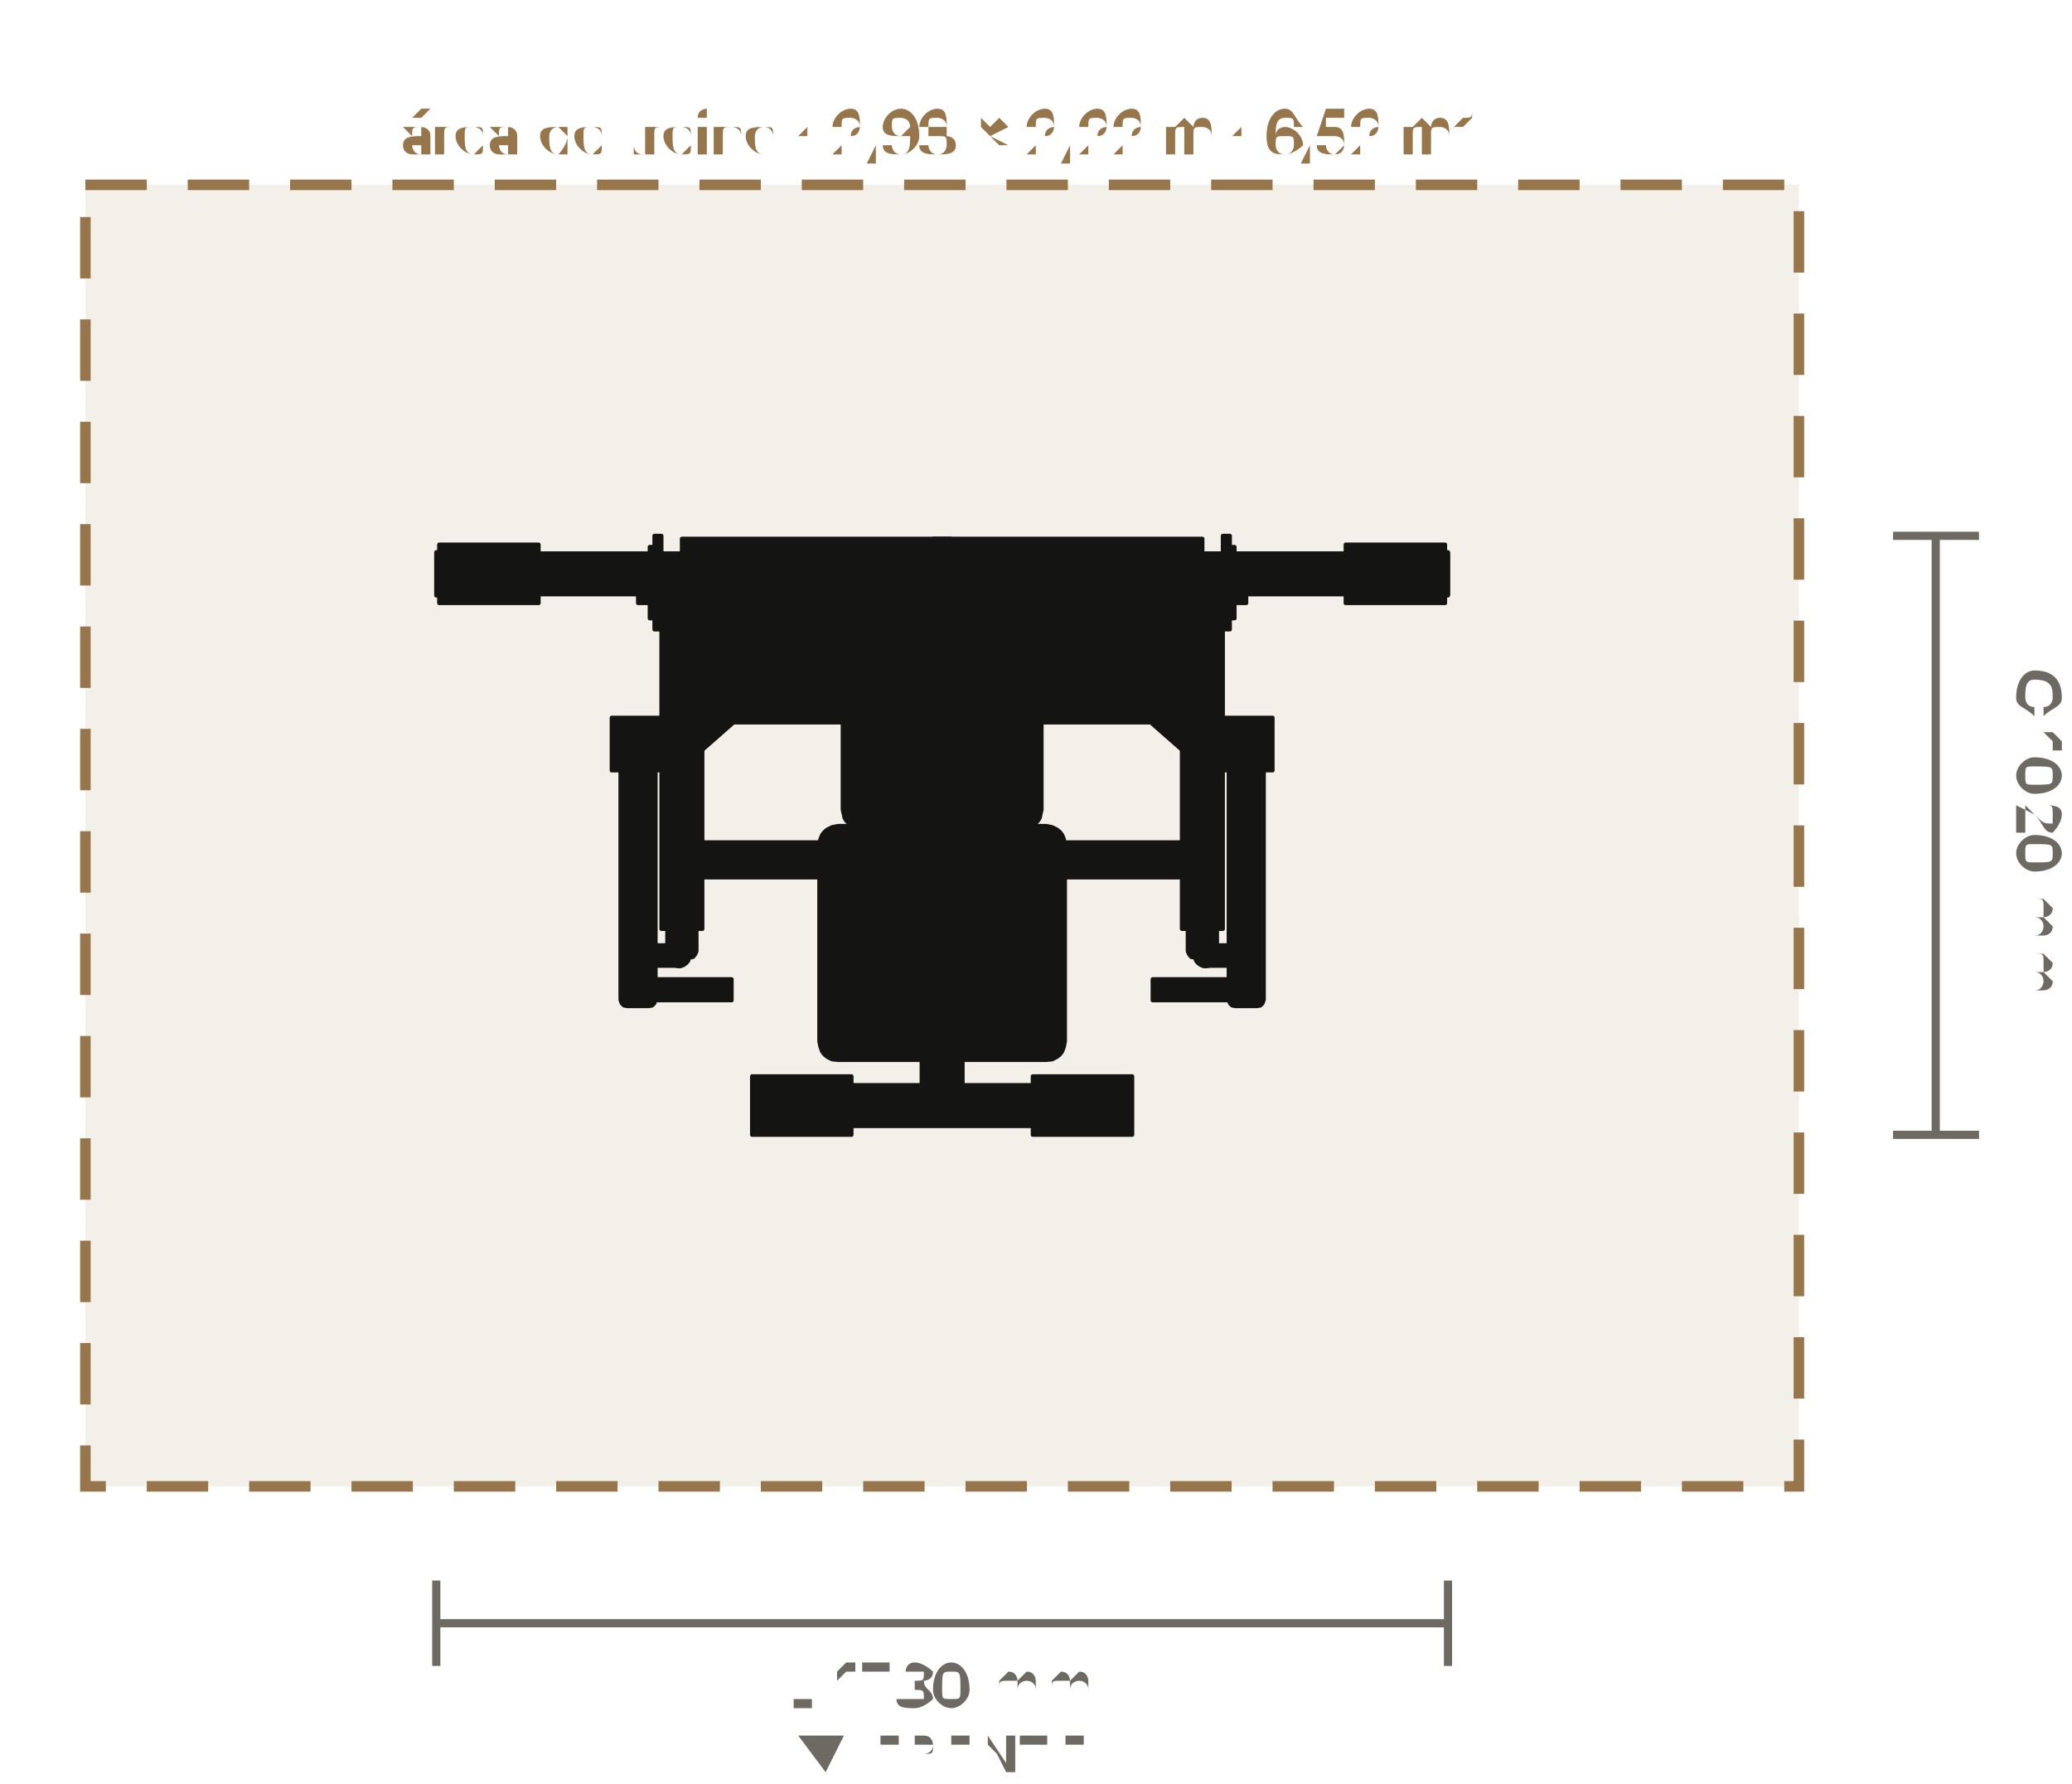
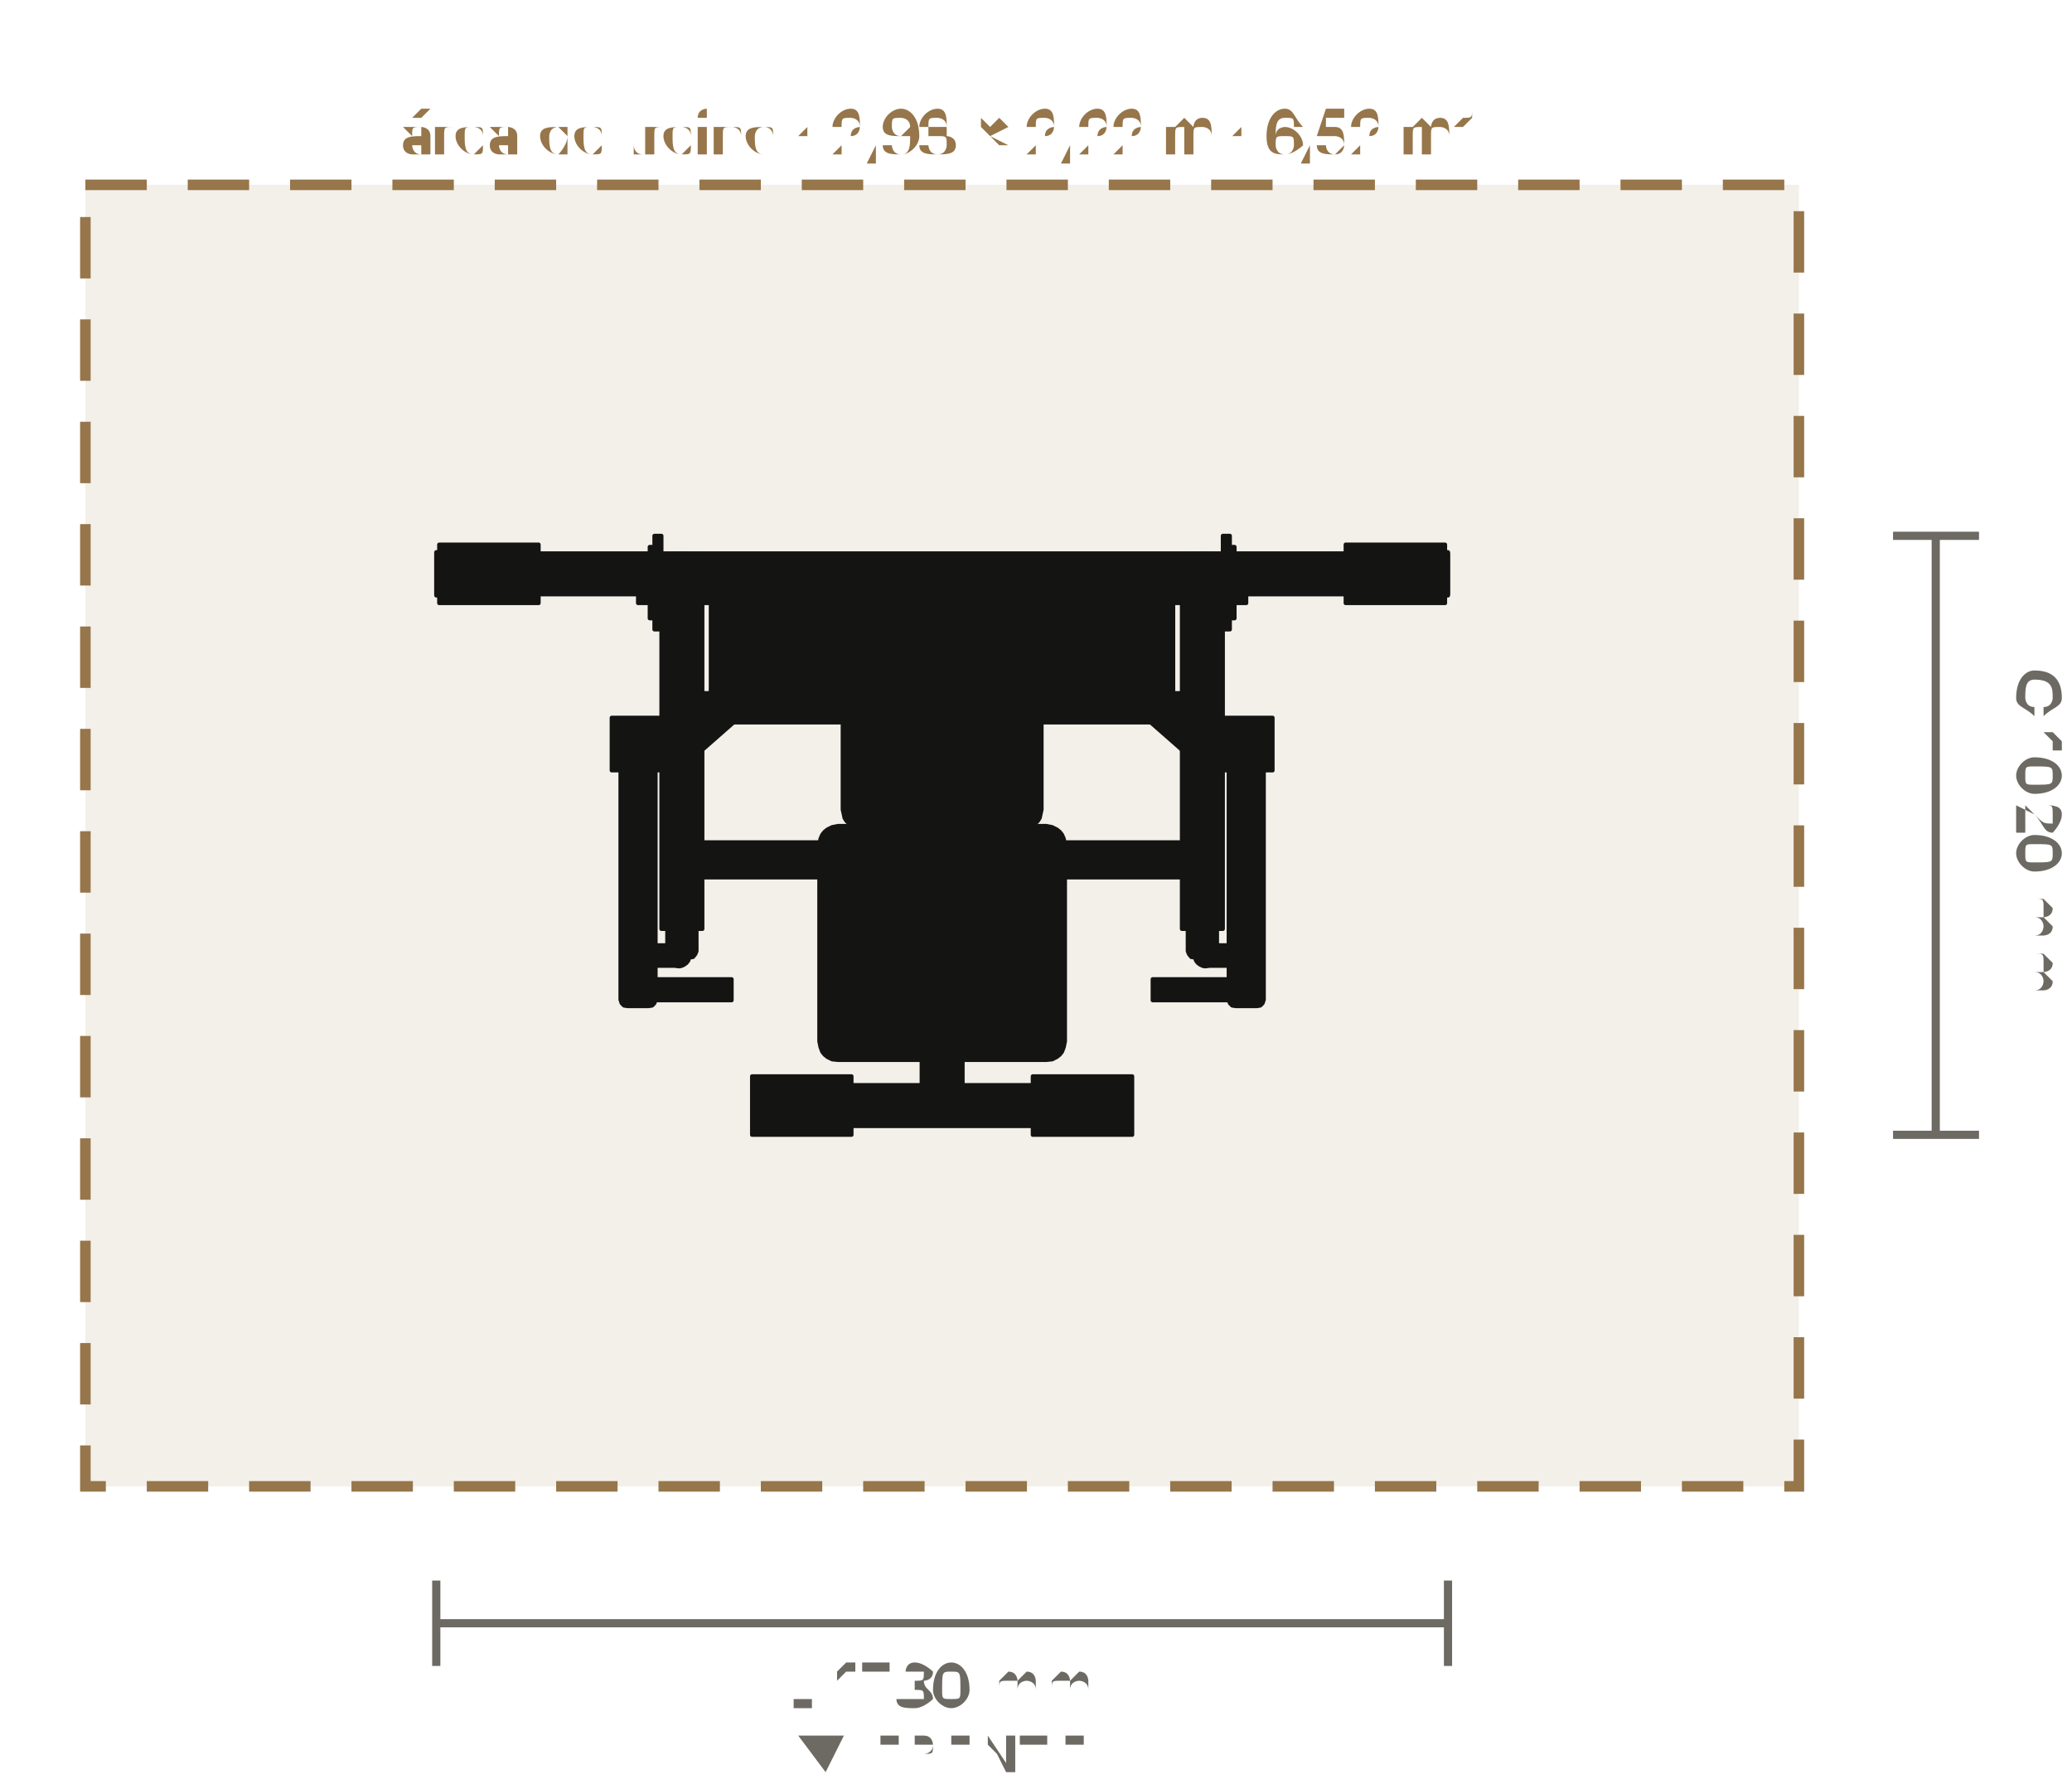
<svg xmlns="http://www.w3.org/2000/svg" viewBox="-1.611 -1.428 3.543 3.049" role="img" aria-label="Planta do Supino Inclinado Iso-Lateral (LD-B025): 1730 × 1025 mm, com 60 cm de área de treino em volta" data-equipment="LD-B025" data-unit="m">
  <rect class="eq-zone" x="-1.465" y="-1.112" width="2.93" height="2.225" style="fill:#96764a;fill-opacity:.12;stroke:#96764a;stroke-width:0.018;stroke-dasharray:0.105 0.07" />
  <text class="eq-zone-label" x="0" y="-1.165" style="font-family:Barlow,Inter,Arial,sans-serif;font-size:0.1px;fill:#96764a;text-anchor:middle">área de treino · 2,93 × 2,22 m · 6,52 m²</text>
  <g class="eq-parts">
    <polygon class="eq-part" points="-0.865,-0.482 0.865,-0.482 0.865,-0.412 -0.865,-0.412" style="fill:#141413;stroke:#141413;stroke-width:0.007;stroke-linejoin:round" />
    <polygon class="eq-part" points="-0.035,-0.447 0.035,-0.447 0.035,0.462 -0.035,0.462" style="fill:#141413;stroke:#141413;stroke-width:0.007;stroke-linejoin:round" />
    <polygon class="eq-part" points="-0.3,0.427 0.3,0.427 0.3,0.497 -0.3,0.497" style="fill:#141413;stroke:#141413;stroke-width:0.007;stroke-linejoin:round" />
    <polygon class="eq-part" points="-0.86,-0.497 -0.69,-0.497 -0.69,-0.397 -0.86,-0.397" style="fill:#141413;stroke:#141413;stroke-width:0.007;stroke-linejoin:round" />
    <polygon class="eq-part" points="-0.841,-0.447 -0.841,-0.45 -0.84,-0.453 -0.838,-0.455 -0.836,-0.457 -0.833,-0.458 -0.83,-0.458 -0.827,-0.458 -0.825,-0.457 -0.822,-0.455 -0.821,-0.453 -0.819,-0.45 -0.819,-0.447 -0.819,-0.445 -0.821,-0.442 -0.822,-0.44 -0.825,-0.438 -0.827,-0.437 -0.83,-0.436 -0.833,-0.437 -0.836,-0.438 -0.838,-0.44 -0.84,-0.442 -0.841,-0.445" style="fill:#141413;stroke:#141413;stroke-width:0.007;stroke-linejoin:round" />
    <polygon class="eq-part" points="-0.731,-0.447 -0.731,-0.45 -0.73,-0.453 -0.728,-0.455 -0.726,-0.457 -0.723,-0.458 -0.72,-0.458 -0.717,-0.458 -0.715,-0.457 -0.712,-0.455 -0.711,-0.453 -0.709,-0.45 -0.709,-0.447 -0.709,-0.445 -0.711,-0.442 -0.712,-0.44 -0.715,-0.438 -0.717,-0.437 -0.72,-0.436 -0.723,-0.437 -0.726,-0.438 -0.728,-0.44 -0.73,-0.442 -0.731,-0.445" style="fill:#141413;stroke:#141413;stroke-width:0.007;stroke-linejoin:round" />
    <polygon class="eq-part" points="-0.325,0.412 -0.155,0.412 -0.155,0.512 -0.325,0.512" style="fill:#141413;stroke:#141413;stroke-width:0.007;stroke-linejoin:round" />
    <polygon class="eq-part" points="-0.306,0.462 -0.306,0.46 -0.304,0.457 -0.303,0.455 -0.3,0.453 -0.298,0.452 -0.295,0.451 -0.292,0.452 -0.289,0.453 -0.287,0.455 -0.285,0.457 -0.284,0.46 -0.284,0.462 -0.284,0.465 -0.285,0.468 -0.287,0.47 -0.289,0.472 -0.292,0.473 -0.295,0.473 -0.298,0.473 -0.3,0.472 -0.303,0.47 -0.304,0.468 -0.306,0.465" style="fill:#141413;stroke:#141413;stroke-width:0.007;stroke-linejoin:round" />
    <polygon class="eq-part" points="-0.196,0.462 -0.196,0.46 -0.195,0.457 -0.193,0.455 -0.191,0.453 -0.188,0.452 -0.185,0.451 -0.182,0.452 -0.179,0.453 -0.177,0.455 -0.175,0.457 -0.174,0.46 -0.174,0.462 -0.174,0.465 -0.175,0.468 -0.177,0.47 -0.179,0.472 -0.182,0.473 -0.185,0.473 -0.188,0.473 -0.191,0.472 -0.193,0.47 -0.195,0.468 -0.196,0.465" style="fill:#141413;stroke:#141413;stroke-width:0.007;stroke-linejoin:round" />
    <polygon class="eq-part" points="-0.865,-0.484 -0.853,-0.484 -0.853,-0.41 -0.865,-0.41" style="fill:#141413;stroke:#141413;stroke-width:0.007;stroke-linejoin:round" />
    <polygon class="eq-part" points="-0.3,0.425 -0.288,0.425 -0.288,0.499 -0.3,0.499" style="fill:#141413;stroke:#141413;stroke-width:0.007;stroke-linejoin:round" />
    <polygon class="eq-part" points="0.69,-0.497 0.86,-0.497 0.86,-0.397 0.69,-0.397" style="fill:#141413;stroke:#141413;stroke-width:0.007;stroke-linejoin:round" />
    <polygon class="eq-part" points="0.709,-0.447 0.709,-0.45 0.711,-0.453 0.712,-0.455 0.715,-0.457 0.717,-0.458 0.72,-0.458 0.723,-0.458 0.726,-0.457 0.728,-0.455 0.73,-0.453 0.731,-0.45 0.731,-0.447 0.731,-0.445 0.73,-0.442 0.728,-0.44 0.726,-0.438 0.723,-0.437 0.72,-0.436 0.717,-0.437 0.715,-0.438 0.712,-0.44 0.711,-0.442 0.709,-0.445" style="fill:#141413;stroke:#141413;stroke-width:0.007;stroke-linejoin:round" />
    <polygon class="eq-part" points="0.819,-0.447 0.819,-0.45 0.821,-0.453 0.822,-0.455 0.825,-0.457 0.827,-0.458 0.83,-0.458 0.833,-0.458 0.836,-0.457 0.838,-0.455 0.84,-0.453 0.841,-0.45 0.841,-0.447 0.841,-0.445 0.84,-0.442 0.838,-0.44 0.836,-0.438 0.833,-0.437 0.83,-0.436 0.827,-0.437 0.825,-0.438 0.822,-0.44 0.821,-0.442 0.819,-0.445" style="fill:#141413;stroke:#141413;stroke-width:0.007;stroke-linejoin:round" />
    <polygon class="eq-part" points="0.155,0.412 0.325,0.412 0.325,0.512 0.155,0.512" style="fill:#141413;stroke:#141413;stroke-width:0.007;stroke-linejoin:round" />
    <polygon class="eq-part" points="0.174,0.462 0.174,0.46 0.175,0.457 0.177,0.455 0.179,0.453 0.182,0.452 0.185,0.451 0.188,0.452 0.191,0.453 0.193,0.455 0.195,0.457 0.196,0.46 0.196,0.462 0.196,0.465 0.195,0.468 0.193,0.47 0.191,0.472 0.188,0.473 0.185,0.473 0.182,0.473 0.179,0.472 0.177,0.47 0.175,0.468 0.174,0.465" style="fill:#141413;stroke:#141413;stroke-width:0.007;stroke-linejoin:round" />
    <polygon class="eq-part" points="0.284,0.462 0.284,0.46 0.285,0.457 0.287,0.455 0.289,0.453 0.292,0.452 0.295,0.451 0.298,0.452 0.3,0.453 0.303,0.455 0.304,0.457 0.306,0.46 0.306,0.462 0.306,0.465 0.304,0.468 0.303,0.47 0.3,0.472 0.298,0.473 0.295,0.473 0.292,0.473 0.289,0.472 0.287,0.47 0.285,0.468 0.284,0.465" style="fill:#141413;stroke:#141413;stroke-width:0.007;stroke-linejoin:round" />
    <polygon class="eq-part" points="0.853,-0.484 0.865,-0.484 0.865,-0.41 0.853,-0.41" style="fill:#141413;stroke:#141413;stroke-width:0.007;stroke-linejoin:round" />
    <polygon class="eq-part" points="0.288,0.425 0.3,0.425 0.3,0.499 0.288,0.499" style="fill:#141413;stroke:#141413;stroke-width:0.007;stroke-linejoin:round" />
-     <polygon class="eq-part" points="-0.415,-0.477 -0.385,-0.477 -0.385,-0.237 -0.415,-0.237" style="fill:#141413;stroke:#141413;stroke-width:0.007;stroke-linejoin:round" />
-     <polygon class="eq-part" points="-0.045,-0.477 -0.015,-0.477 -0.015,-0.237 -0.045,-0.237" style="fill:#141413;stroke:#141413;stroke-width:0.007;stroke-linejoin:round" />
-     <polygon class="eq-part" points="-0.415,-0.477 -0.015,-0.477 -0.015,-0.237 -0.415,-0.237" style="fill:#141413;stroke:#141413;stroke-width:0.007;stroke-linejoin:round" />
-     <polygon class="eq-part" points="-0.445,-0.507 0.015,-0.507 0.015,-0.207 -0.445,-0.207" style="fill:#141413;stroke:#141413;stroke-width:0.007;stroke-linejoin:round" />
-     <polygon class="eq-part" points="-0.375,-0.477 -0.055,-0.477 -0.055,-0.463 -0.375,-0.463" style="fill:#141413;stroke:#141413;stroke-width:0.007;stroke-linejoin:round" />
-     <polygon class="eq-part" points="-0.32,-0.463 -0.29,-0.463 -0.29,-0.453 -0.32,-0.453" style="fill:#141413;stroke:#141413;stroke-width:0.007;stroke-linejoin:round" />
-     <polygon class="eq-part" points="-0.14,-0.463 -0.11,-0.463 -0.11,-0.453 -0.14,-0.453" style="fill:#141413;stroke:#141413;stroke-width:0.007;stroke-linejoin:round" />
-     <polygon class="eq-part" points="-0.415,-0.249 -0.215,-0.249 -0.215,-0.237 -0.415,-0.237" style="fill:#141413;stroke:#141413;stroke-width:0.007;stroke-linejoin:round" />
-     <polygon class="eq-part" points="-0.145,-0.249 -0.015,-0.249 -0.015,-0.237 -0.145,-0.237" style="fill:#141413;stroke:#141413;stroke-width:0.007;stroke-linejoin:round" />
-     <polygon class="eq-part" points="-0.385,-0.237 -0.245,-0.237 -0.245,-0.233 -0.385,-0.233" style="fill:#141413;stroke:#141413;stroke-width:0.007;stroke-linejoin:round" />
+     <polygon class="eq-part" points="-0.395,-0.477 -0.365,-0.477 -0.365,-0.237 -0.395,-0.237" style="fill:#141413;stroke:#141413;stroke-width:0.007;stroke-linejoin:round" />
+     <polygon class="eq-part" points="-0.065,-0.477 -0.035,-0.477 -0.035,-0.237 -0.065,-0.237" style="fill:#141413;stroke:#141413;stroke-width:0.007;stroke-linejoin:round" />
+     <polygon class="eq-part" points="-0.395,-0.477 -0.035,-0.477 -0.035,-0.237 -0.395,-0.237" style="fill:#141413;stroke:#141413;stroke-width:0.007;stroke-linejoin:round" />
+     <polygon class="eq-part" points="-0.395,-0.477 -0.035,-0.477 -0.035,-0.237 -0.395,-0.237" style="fill:#141413;stroke:#141413;stroke-width:0.007;stroke-linejoin:round" />
+     <polygon class="eq-part" points="-0.395,-0.249 -0.195,-0.249 -0.195,-0.237 -0.395,-0.237" style="fill:#141413;stroke:#141413;stroke-width:0.007;stroke-linejoin:round" />
+     <polygon class="eq-part" points="-0.125,-0.249 -0.035,-0.249 -0.035,-0.237 -0.125,-0.237" style="fill:#141413;stroke:#141413;stroke-width:0.007;stroke-linejoin:round" />
+     <polygon class="eq-part" points="-0.365,-0.237 -0.225,-0.237 -0.225,-0.233 -0.365,-0.233" style="fill:#141413;stroke:#141413;stroke-width:0.007;stroke-linejoin:round" />
    <polygon class="eq-part" points="-0.305,-0.357 -0.305,-0.36 -0.304,-0.362 -0.302,-0.364 -0.3,-0.366 -0.298,-0.367 -0.295,-0.367 -0.292,-0.367 -0.29,-0.366 -0.288,-0.364 -0.286,-0.362 -0.285,-0.36 -0.285,-0.357 -0.285,-0.355 -0.286,-0.352 -0.288,-0.35 -0.29,-0.349 -0.292,-0.348 -0.295,-0.347 -0.298,-0.348 -0.3,-0.349 -0.302,-0.35 -0.304,-0.352 -0.305,-0.355" style="fill:#141413;stroke:#141413;stroke-width:0.007;stroke-linejoin:round" />
    <polygon class="eq-part" points="-0.145,-0.357 -0.145,-0.36 -0.144,-0.362 -0.142,-0.364 -0.14,-0.366 -0.138,-0.367 -0.135,-0.367 -0.132,-0.367 -0.13,-0.366 -0.128,-0.364 -0.126,-0.362 -0.125,-0.36 -0.125,-0.357 -0.125,-0.355 -0.126,-0.352 -0.128,-0.35 -0.13,-0.349 -0.132,-0.348 -0.135,-0.347 -0.138,-0.348 -0.14,-0.349 -0.142,-0.35 -0.144,-0.352 -0.145,-0.355" style="fill:#141413;stroke:#141413;stroke-width:0.007;stroke-linejoin:round" />
    <polygon class="eq-part" points="-0.345,-0.437 -0.085,-0.437 -0.085,-0.277 -0.345,-0.277" style="fill:#141413;stroke:#141413;stroke-width:0.007;stroke-linejoin:round" />
    <polygon class="eq-part" points="-0.345,-0.437 -0.085,-0.437 -0.085,-0.277 -0.345,-0.277" style="fill:#141413;stroke:#141413;stroke-width:0.007;stroke-linejoin:round" />
    <polygon class="eq-part" points="-0.219,-0.357 -0.219,-0.358 -0.218,-0.359 -0.218,-0.36 -0.217,-0.361 -0.216,-0.361 -0.215,-0.361 -0.214,-0.361 -0.213,-0.361 -0.212,-0.36 -0.211,-0.359 -0.211,-0.358 -0.211,-0.357 -0.211,-0.356 -0.211,-0.355 -0.212,-0.355 -0.213,-0.354 -0.214,-0.354 -0.215,-0.353 -0.216,-0.354 -0.217,-0.354 -0.218,-0.355 -0.218,-0.355 -0.219,-0.356" style="fill:#141413;stroke:#141413;stroke-width:0.007;stroke-linejoin:round" />
    <polygon class="eq-part" points="-0.335,-0.422 -0.095,-0.422 -0.095,-0.292 -0.335,-0.292" style="fill:#141413;stroke:#141413;stroke-width:0.007;stroke-linejoin:round" />
    <polygon class="eq-part" points="-0.335,-0.422 -0.095,-0.422 -0.095,-0.292 -0.335,-0.292" style="fill:#141413;stroke:#141413;stroke-width:0.007;stroke-linejoin:round" />
    <polygon class="eq-part" points="-0.335,-0.422 -0.095,-0.422 -0.095,-0.292 -0.335,-0.292" style="fill:#141413;stroke:#141413;stroke-width:0.007;stroke-linejoin:round" />
    <polygon class="eq-part" points="-0.335,-0.422 -0.095,-0.422 -0.095,-0.292 -0.335,-0.292" style="fill:#141413;stroke:#141413;stroke-width:0.007;stroke-linejoin:round" />
    <polygon class="eq-part" points="-0.335,-0.422 -0.095,-0.422 -0.095,-0.292 -0.335,-0.292" style="fill:#141413;stroke:#141413;stroke-width:0.007;stroke-linejoin:round" />
    <polygon class="eq-part" points="-0.335,-0.422 -0.095,-0.422 -0.095,-0.292 -0.335,-0.292" style="fill:#141413;stroke:#141413;stroke-width:0.007;stroke-linejoin:round" />
    <polygon class="eq-part" points="-0.335,-0.422 -0.095,-0.422 -0.095,-0.292 -0.335,-0.292" style="fill:#141413;stroke:#141413;stroke-width:0.007;stroke-linejoin:round" />
    <polygon class="eq-part" points="-0.335,-0.422 -0.095,-0.422 -0.095,-0.292 -0.335,-0.292" style="fill:#141413;stroke:#141413;stroke-width:0.007;stroke-linejoin:round" />
    <polygon class="eq-part" points="-0.335,-0.422 -0.095,-0.422 -0.095,-0.292 -0.335,-0.292" style="fill:#141413;stroke:#141413;stroke-width:0.007;stroke-linejoin:round" />
    <polygon class="eq-part" points="-0.221,-0.357 -0.221,-0.359 -0.22,-0.36 -0.219,-0.362 -0.218,-0.363 -0.217,-0.363 -0.215,-0.363 -0.213,-0.363 -0.212,-0.363 -0.211,-0.362 -0.21,-0.36 -0.209,-0.359 -0.209,-0.357 -0.209,-0.356 -0.21,-0.354 -0.211,-0.353 -0.212,-0.352 -0.213,-0.352 -0.215,-0.351 -0.217,-0.352 -0.218,-0.352 -0.219,-0.353 -0.22,-0.354 -0.221,-0.356" style="fill:#141413;stroke:#141413;stroke-width:0.007;stroke-linejoin:round" />
    <polygon class="eq-part" points="-0.221,-0.312 -0.209,-0.312 -0.209,-0.242 -0.221,-0.242" style="fill:#141413;stroke:#141413;stroke-width:0.007;stroke-linejoin:round" />
-     <polygon class="eq-part" points="-0.385,-0.477 -0.045,-0.477 -0.045,-0.465 -0.385,-0.465" style="fill:#141413;stroke:#141413;stroke-width:0.007;stroke-linejoin:round" />
-     <polygon class="eq-part" points="0.015,-0.477 0.045,-0.477 0.045,-0.237 0.015,-0.237" style="fill:#141413;stroke:#141413;stroke-width:0.007;stroke-linejoin:round" />
-     <polygon class="eq-part" points="0.385,-0.477 0.415,-0.477 0.415,-0.237 0.385,-0.237" style="fill:#141413;stroke:#141413;stroke-width:0.007;stroke-linejoin:round" />
-     <polygon class="eq-part" points="0.015,-0.477 0.415,-0.477 0.415,-0.237 0.015,-0.237" style="fill:#141413;stroke:#141413;stroke-width:0.007;stroke-linejoin:round" />
-     <polygon class="eq-part" points="-0.015,-0.507 0.445,-0.507 0.445,-0.207 -0.015,-0.207" style="fill:#141413;stroke:#141413;stroke-width:0.007;stroke-linejoin:round" />
-     <polygon class="eq-part" points="0.055,-0.477 0.375,-0.477 0.375,-0.463 0.055,-0.463" style="fill:#141413;stroke:#141413;stroke-width:0.007;stroke-linejoin:round" />
-     <polygon class="eq-part" points="0.11,-0.463 0.14,-0.463 0.14,-0.453 0.11,-0.453" style="fill:#141413;stroke:#141413;stroke-width:0.007;stroke-linejoin:round" />
-     <polygon class="eq-part" points="0.29,-0.463 0.32,-0.463 0.32,-0.453 0.29,-0.453" style="fill:#141413;stroke:#141413;stroke-width:0.007;stroke-linejoin:round" />
-     <polygon class="eq-part" points="0.015,-0.249 0.215,-0.249 0.215,-0.237 0.015,-0.237" style="fill:#141413;stroke:#141413;stroke-width:0.007;stroke-linejoin:round" />
-     <polygon class="eq-part" points="0.285,-0.249 0.415,-0.249 0.415,-0.237 0.285,-0.237" style="fill:#141413;stroke:#141413;stroke-width:0.007;stroke-linejoin:round" />
-     <polygon class="eq-part" points="0.045,-0.237 0.185,-0.237 0.185,-0.233 0.045,-0.233" style="fill:#141413;stroke:#141413;stroke-width:0.007;stroke-linejoin:round" />
+     <polygon class="eq-part" points="-0.365,-0.477 -0.065,-0.477 -0.065,-0.465 -0.365,-0.465" style="fill:#141413;stroke:#141413;stroke-width:0.007;stroke-linejoin:round" />
+     <polygon class="eq-part" points="0.035,-0.477 0.065,-0.477 0.065,-0.237 0.035,-0.237" style="fill:#141413;stroke:#141413;stroke-width:0.007;stroke-linejoin:round" />
+     <polygon class="eq-part" points="0.365,-0.477 0.395,-0.477 0.395,-0.237 0.365,-0.237" style="fill:#141413;stroke:#141413;stroke-width:0.007;stroke-linejoin:round" />
+     <polygon class="eq-part" points="0.035,-0.477 0.395,-0.477 0.395,-0.237 0.035,-0.237" style="fill:#141413;stroke:#141413;stroke-width:0.007;stroke-linejoin:round" />
+     <polygon class="eq-part" points="0.035,-0.477 0.395,-0.477 0.395,-0.237 0.035,-0.237" style="fill:#141413;stroke:#141413;stroke-width:0.007;stroke-linejoin:round" />
+     <polygon class="eq-part" points="0.035,-0.249 0.235,-0.249 0.235,-0.237 0.035,-0.237" style="fill:#141413;stroke:#141413;stroke-width:0.007;stroke-linejoin:round" />
+     <polygon class="eq-part" points="0.305,-0.249 0.395,-0.249 0.395,-0.237 0.305,-0.237" style="fill:#141413;stroke:#141413;stroke-width:0.007;stroke-linejoin:round" />
+     <polygon class="eq-part" points="0.065,-0.237 0.205,-0.237 0.205,-0.233 0.065,-0.233" style="fill:#141413;stroke:#141413;stroke-width:0.007;stroke-linejoin:round" />
    <polygon class="eq-part" points="0.125,-0.357 0.125,-0.36 0.126,-0.362 0.128,-0.364 0.13,-0.366 0.132,-0.367 0.135,-0.367 0.138,-0.367 0.14,-0.366 0.142,-0.364 0.144,-0.362 0.145,-0.36 0.145,-0.357 0.145,-0.355 0.144,-0.352 0.142,-0.35 0.14,-0.349 0.138,-0.348 0.135,-0.347 0.132,-0.348 0.13,-0.349 0.128,-0.35 0.126,-0.352 0.125,-0.355" style="fill:#141413;stroke:#141413;stroke-width:0.007;stroke-linejoin:round" />
    <polygon class="eq-part" points="0.285,-0.357 0.285,-0.36 0.286,-0.362 0.288,-0.364 0.29,-0.366 0.292,-0.367 0.295,-0.367 0.298,-0.367 0.3,-0.366 0.302,-0.364 0.304,-0.362 0.305,-0.36 0.305,-0.357 0.305,-0.355 0.304,-0.352 0.302,-0.35 0.3,-0.349 0.298,-0.348 0.295,-0.347 0.292,-0.348 0.29,-0.349 0.288,-0.35 0.286,-0.352 0.285,-0.355" style="fill:#141413;stroke:#141413;stroke-width:0.007;stroke-linejoin:round" />
    <polygon class="eq-part" points="0.085,-0.437 0.345,-0.437 0.345,-0.277 0.085,-0.277" style="fill:#141413;stroke:#141413;stroke-width:0.007;stroke-linejoin:round" />
    <polygon class="eq-part" points="0.085,-0.437 0.345,-0.437 0.345,-0.277 0.085,-0.277" style="fill:#141413;stroke:#141413;stroke-width:0.007;stroke-linejoin:round" />
    <polygon class="eq-part" points="0.211,-0.357 0.211,-0.358 0.211,-0.359 0.212,-0.36 0.213,-0.361 0.214,-0.361 0.215,-0.361 0.216,-0.361 0.217,-0.361 0.218,-0.36 0.218,-0.359 0.219,-0.358 0.219,-0.357 0.219,-0.356 0.218,-0.355 0.218,-0.355 0.217,-0.354 0.216,-0.354 0.215,-0.353 0.214,-0.354 0.213,-0.354 0.212,-0.355 0.211,-0.355 0.211,-0.356" style="fill:#141413;stroke:#141413;stroke-width:0.007;stroke-linejoin:round" />
    <polygon class="eq-part" points="0.095,-0.422 0.335,-0.422 0.335,-0.292 0.095,-0.292" style="fill:#141413;stroke:#141413;stroke-width:0.007;stroke-linejoin:round" />
    <polygon class="eq-part" points="0.095,-0.422 0.335,-0.422 0.335,-0.292 0.095,-0.292" style="fill:#141413;stroke:#141413;stroke-width:0.007;stroke-linejoin:round" />
    <polygon class="eq-part" points="0.095,-0.422 0.335,-0.422 0.335,-0.292 0.095,-0.292" style="fill:#141413;stroke:#141413;stroke-width:0.007;stroke-linejoin:round" />
    <polygon class="eq-part" points="0.095,-0.422 0.335,-0.422 0.335,-0.292 0.095,-0.292" style="fill:#141413;stroke:#141413;stroke-width:0.007;stroke-linejoin:round" />
    <polygon class="eq-part" points="0.095,-0.422 0.335,-0.422 0.335,-0.292 0.095,-0.292" style="fill:#141413;stroke:#141413;stroke-width:0.007;stroke-linejoin:round" />
    <polygon class="eq-part" points="0.095,-0.422 0.335,-0.422 0.335,-0.292 0.095,-0.292" style="fill:#141413;stroke:#141413;stroke-width:0.007;stroke-linejoin:round" />
    <polygon class="eq-part" points="0.095,-0.422 0.335,-0.422 0.335,-0.292 0.095,-0.292" style="fill:#141413;stroke:#141413;stroke-width:0.007;stroke-linejoin:round" />
    <polygon class="eq-part" points="0.095,-0.422 0.335,-0.422 0.335,-0.292 0.095,-0.292" style="fill:#141413;stroke:#141413;stroke-width:0.007;stroke-linejoin:round" />
    <polygon class="eq-part" points="0.095,-0.422 0.335,-0.422 0.335,-0.292 0.095,-0.292" style="fill:#141413;stroke:#141413;stroke-width:0.007;stroke-linejoin:round" />
    <polygon class="eq-part" points="0.209,-0.357 0.209,-0.359 0.21,-0.36 0.211,-0.362 0.212,-0.363 0.213,-0.363 0.215,-0.363 0.217,-0.363 0.218,-0.363 0.219,-0.362 0.22,-0.36 0.221,-0.359 0.221,-0.357 0.221,-0.356 0.22,-0.354 0.219,-0.353 0.218,-0.352 0.217,-0.352 0.215,-0.351 0.213,-0.352 0.212,-0.352 0.211,-0.353 0.21,-0.354 0.209,-0.356" style="fill:#141413;stroke:#141413;stroke-width:0.007;stroke-linejoin:round" />
    <polygon class="eq-part" points="0.209,-0.312 0.221,-0.312 0.221,-0.242 0.209,-0.242" style="fill:#141413;stroke:#141413;stroke-width:0.007;stroke-linejoin:round" />
-     <polygon class="eq-part" points="0.045,-0.477 0.385,-0.477 0.385,-0.465 0.045,-0.465" style="fill:#141413;stroke:#141413;stroke-width:0.007;stroke-linejoin:round" />
+     <polygon class="eq-part" points="0.065,-0.477 0.365,-0.477 0.365,-0.465 0.065,-0.465" style="fill:#141413;stroke:#141413;stroke-width:0.007;stroke-linejoin:round" />
    <polygon class="eq-part" points="-0.035,0.161 -0.035,0.158 -0.033,0.155 -0.032,0.153 -0.029,0.151 -0.026,0.15 -0.023,0.149 0.023,0.149 0.026,0.15 0.029,0.151 0.032,0.153 0.033,0.155 0.035,0.158 0.035,0.161 0.035,0.207 0.035,0.21 0.033,0.213 0.032,0.216 0.029,0.218 0.026,0.219 0.023,0.219 -0.023,0.219 -0.026,0.219 -0.029,0.218 -0.032,0.216 -0.033,0.213 -0.035,0.21 -0.035,0.207" style="fill:#141413;stroke:#141413;stroke-width:0.007;stroke-linejoin:round" />
    <polygon class="eq-part" points="0.035,0.162 0.047,0.162 0.047,0.207 0.035,0.207" style="fill:#141413;stroke:#141413;stroke-width:0.007;stroke-linejoin:round" />
    <polygon class="eq-part" points="0.033,0.184 0.033,0.182 0.033,0.181 0.033,0.179 0.034,0.178 0.034,0.177 0.035,0.177 0.115,0.177 0.116,0.177 0.116,0.178 0.117,0.179 0.117,0.181 0.117,0.182 0.117,0.184 0.117,0.186 0.117,0.188 0.117,0.189 0.116,0.19 0.116,0.191 0.115,0.191 0.035,0.191 0.034,0.191 0.034,0.19 0.033,0.189 0.033,0.188 0.033,0.186" style="fill:#141413;stroke:#141413;stroke-width:0.007;stroke-linejoin:round" />
    <polygon class="eq-part" points="-0.21,0.017 -0.208,0.006 -0.205,-0.001 -0.201,-0.006 -0.196,-0.01 -0.188,-0.014 -0.178,-0.016 0.178,-0.016 0.188,-0.014 0.196,-0.01 0.201,-0.006 0.205,-0.001 0.208,0.006 0.21,0.017 0.21,0.352 0.208,0.362 0.205,0.37 0.201,0.375 0.196,0.379 0.188,0.383 0.178,0.384 -0.178,0.384 -0.188,0.383 -0.196,0.379 -0.201,0.375 -0.205,0.37 -0.208,0.362 -0.21,0.352" style="fill:#141413;stroke:#141413;stroke-width:0.007;stroke-linejoin:round" />
    <polygon class="eq-part" points="-0.17,-0.404 -0.168,-0.413 -0.167,-0.417 -0.164,-0.423 -0.158,-0.429 -0.153,-0.432 -0.146,-0.435 -0.138,-0.436 0.138,-0.436 0.146,-0.435 0.153,-0.432 0.158,-0.429 0.164,-0.423 0.167,-0.417 0.168,-0.413 0.17,-0.404 0.17,-0.044 0.168,-0.035 0.167,-0.03 0.164,-0.025 0.158,-0.019 0.153,-0.016 0.146,-0.013 0.138,-0.012 -0.138,-0.012 -0.146,-0.013 -0.153,-0.016 -0.158,-0.019 -0.164,-0.025 -0.167,-0.03 -0.168,-0.035 -0.17,-0.044" style="fill:#141413;stroke:#141413;stroke-width:0.007;stroke-linejoin:round" />
    <polygon class="eq-part" points="-0.03,-0.373 -0.028,-0.378 -0.024,-0.382 -0.018,-0.384 0.018,-0.384 0.024,-0.382 0.028,-0.378 0.03,-0.373 0.03,-0.078 0.028,-0.072 0.024,-0.067 0.018,-0.066 -0.018,-0.066 -0.024,-0.067 -0.028,-0.072 -0.03,-0.078" style="fill:#141413;stroke:#141413;stroke-width:0.007;stroke-linejoin:round" />
    <polygon class="eq-part" points="0.475,-0.201 0.565,-0.201 0.565,-0.111 0.475,-0.111" style="fill:#141413;stroke:#141413;stroke-width:0.007;stroke-linejoin:round" />
    <polygon class="eq-part" points="0.49,-0.166 0.492,-0.169 0.496,-0.172 0.502,-0.173 0.538,-0.173 0.544,-0.172 0.548,-0.169 0.55,-0.166 0.55,0.281 0.548,0.287 0.544,0.291 0.538,0.292 0.502,0.292 0.496,0.291 0.492,0.287 0.49,0.281" style="fill:#141413;stroke:#141413;stroke-width:0.007;stroke-linejoin:round" />
    <polygon class="eq-part" points="0.36,0.246 0.52,0.246 0.52,0.282 0.36,0.282" style="fill:#141413;stroke:#141413;stroke-width:0.007;stroke-linejoin:round" />
    <polygon class="eq-part" points="0.445,0.196 0.445,0.194 0.446,0.192 0.446,0.19 0.446,0.189 0.447,0.188 0.448,0.188 0.522,0.188 0.523,0.188 0.524,0.189 0.524,0.19 0.524,0.192 0.525,0.194 0.525,0.196 0.525,0.215 0.525,0.217 0.524,0.219 0.524,0.221 0.524,0.222 0.523,0.223 0.522,0.223 0.448,0.223 0.447,0.223 0.446,0.222 0.446,0.221 0.446,0.219 0.445,0.217 0.445,0.215" style="fill:#141413;stroke:#141413;stroke-width:0.007;stroke-linejoin:round" />
    <polygon class="eq-part" points="0.432,0.205 0.433,0.201 0.434,0.197 0.437,0.193 0.441,0.19 0.445,0.188 0.45,0.188 0.455,0.188 0.459,0.19 0.463,0.193 0.466,0.197 0.467,0.201 0.468,0.205 0.467,0.21 0.466,0.214 0.463,0.218 0.459,0.221 0.455,0.223 0.45,0.224 0.445,0.223 0.441,0.221 0.437,0.218 0.434,0.214 0.433,0.21" style="fill:#141413;stroke:#141413;stroke-width:0.007;stroke-linejoin:round" />
    <polygon class="eq-part" points="-0.565,-0.201 -0.475,-0.201 -0.475,-0.111 -0.565,-0.111" style="fill:#141413;stroke:#141413;stroke-width:0.007;stroke-linejoin:round" />
    <polygon class="eq-part" points="-0.55,-0.166 -0.548,-0.169 -0.544,-0.172 -0.538,-0.173 -0.502,-0.173 -0.496,-0.172 -0.492,-0.169 -0.49,-0.166 -0.49,0.281 -0.492,0.287 -0.496,0.291 -0.502,0.292 -0.538,0.292 -0.544,0.291 -0.548,0.287 -0.55,0.281" style="fill:#141413;stroke:#141413;stroke-width:0.007;stroke-linejoin:round" />
    <polygon class="eq-part" points="-0.52,0.246 -0.36,0.246 -0.36,0.282 -0.52,0.282" style="fill:#141413;stroke:#141413;stroke-width:0.007;stroke-linejoin:round" />
    <polygon class="eq-part" points="-0.525,0.196 -0.525,0.194 -0.524,0.192 -0.524,0.19 -0.524,0.189 -0.523,0.188 -0.522,0.188 -0.448,0.188 -0.447,0.188 -0.446,0.189 -0.446,0.19 -0.446,0.192 -0.445,0.194 -0.445,0.196 -0.445,0.215 -0.445,0.217 -0.446,0.219 -0.446,0.221 -0.446,0.222 -0.447,0.223 -0.448,0.223 -0.522,0.223 -0.523,0.223 -0.524,0.222 -0.524,0.221 -0.524,0.219 -0.525,0.217 -0.525,0.215" style="fill:#141413;stroke:#141413;stroke-width:0.007;stroke-linejoin:round" />
    <polygon class="eq-part" points="-0.468,0.205 -0.467,0.201 -0.466,0.197 -0.463,0.193 -0.459,0.19 -0.455,0.188 -0.45,0.188 -0.445,0.188 -0.441,0.19 -0.437,0.193 -0.434,0.197 -0.433,0.201 -0.432,0.205 -0.433,0.21 -0.434,0.214 -0.437,0.218 -0.441,0.221 -0.445,0.223 -0.45,0.224 -0.455,0.223 -0.459,0.221 -0.463,0.218 -0.466,0.214 -0.467,0.21" style="fill:#141413;stroke:#141413;stroke-width:0.007;stroke-linejoin:round" />
    <polygon class="eq-part" points="0.42,0.004 0.422,-0.002 0.426,-0.006 0.432,-0.008 0.458,-0.008 0.464,-0.006 0.468,-0.002 0.47,0.004 0.47,0.198 0.468,0.203 0.464,0.208 0.458,0.209 0.432,0.209 0.426,0.208 0.422,0.203 0.42,0.198" style="fill:#141413;stroke:#141413;stroke-width:0.007;stroke-linejoin:round" />
    <polygon class="eq-part" points="0.42,-0.47 0.422,-0.475 0.426,-0.48 0.432,-0.481 0.458,-0.481 0.464,-0.48 0.468,-0.475 0.47,-0.47 0.47,-0.18 0.468,-0.174 0.464,-0.17 0.458,-0.168 0.432,-0.168 0.426,-0.17 0.422,-0.174 0.42,-0.18" style="fill:#141413;stroke:#141413;stroke-width:0.007;stroke-linejoin:round" />
    <polygon class="eq-part" points="0.42,-0.218 0.47,-0.218 0.47,0.042 0.42,0.042" style="fill:#141413;stroke:#141413;stroke-width:0.007;stroke-linejoin:round" />
    <polygon class="eq-part" points="0.42,-0.268 0.47,-0.268 0.47,0.092 0.42,0.092" style="fill:#141413;stroke:#141413;stroke-width:0.007;stroke-linejoin:round" />
    <polygon class="eq-part" points="0.41,-0.432 0.48,-0.432 0.48,0.16 0.41,0.16" style="fill:#141413;stroke:#141413;stroke-width:0.007;stroke-linejoin:round" />
    <polygon class="eq-part" points="-0.47,0.004 -0.468,-0.002 -0.464,-0.006 -0.458,-0.008 -0.432,-0.008 -0.426,-0.006 -0.422,-0.002 -0.42,0.004 -0.42,0.198 -0.422,0.203 -0.426,0.208 -0.432,0.209 -0.458,0.209 -0.464,0.208 -0.468,0.203 -0.47,0.198" style="fill:#141413;stroke:#141413;stroke-width:0.007;stroke-linejoin:round" />
    <polygon class="eq-part" points="-0.47,-0.47 -0.468,-0.475 -0.464,-0.48 -0.458,-0.481 -0.432,-0.481 -0.426,-0.48 -0.422,-0.475 -0.42,-0.47 -0.42,-0.18 -0.422,-0.174 -0.426,-0.17 -0.432,-0.168 -0.458,-0.168 -0.464,-0.17 -0.468,-0.174 -0.47,-0.18" style="fill:#141413;stroke:#141413;stroke-width:0.007;stroke-linejoin:round" />
    <polygon class="eq-part" points="-0.47,-0.218 -0.42,-0.218 -0.42,0.042 -0.47,0.042" style="fill:#141413;stroke:#141413;stroke-width:0.007;stroke-linejoin:round" />
    <polygon class="eq-part" points="-0.47,-0.268 -0.42,-0.268 -0.42,0.092 -0.47,0.092" style="fill:#141413;stroke:#141413;stroke-width:0.007;stroke-linejoin:round" />
    <polygon class="eq-part" points="-0.48,-0.432 -0.41,-0.432 -0.41,0.16 -0.48,0.16" style="fill:#141413;stroke:#141413;stroke-width:0.007;stroke-linejoin:round" />
    <polygon class="eq-part" points="-0.445,0.012 0.445,0.012 0.445,0.072 -0.445,0.072" style="fill:#141413;stroke:#141413;stroke-width:0.007;stroke-linejoin:round" />
    <polygon class="eq-part" points="-0.445,-0.243 0.445,-0.243 0.445,-0.193 -0.445,-0.193" style="fill:#141413;stroke:#141413;stroke-width:0.007;stroke-linejoin:round" />
    <polygon class="eq-part" points="0.445,-0.178 0.49,-0.178 0.49,-0.133 0.445,-0.133" style="fill:#141413;stroke:#141413;stroke-width:0.007;stroke-linejoin:round" />
    <polygon class="eq-part" points="-0.49,-0.178 -0.445,-0.178 -0.445,-0.133 -0.49,-0.133" style="fill:#141413;stroke:#141413;stroke-width:0.007;stroke-linejoin:round" />
    <polygon class="eq-part" points="-0.52,-0.467 0.52,-0.467 0.52,-0.397 -0.52,-0.397" style="fill:#141413;stroke:#141413;stroke-width:0.007;stroke-linejoin:round" />
    <polygon class="eq-part" points="0.48,-0.512 0.492,-0.512 0.492,-0.352 0.48,-0.352" style="fill:#141413;stroke:#141413;stroke-width:0.007;stroke-linejoin:round" />
    <polygon class="eq-part" points="0.492,-0.493 0.5,-0.493 0.5,-0.471 0.492,-0.471" style="fill:#141413;stroke:#141413;stroke-width:0.007;stroke-linejoin:round" />
    <polygon class="eq-part" points="0.492,-0.393 0.5,-0.393 0.5,-0.371 0.492,-0.371" style="fill:#141413;stroke:#141413;stroke-width:0.007;stroke-linejoin:round" />
    <polygon class="eq-part" points="-0.492,-0.512 -0.48,-0.512 -0.48,-0.352 -0.492,-0.352" style="fill:#141413;stroke:#141413;stroke-width:0.007;stroke-linejoin:round" />
    <polygon class="eq-part" points="-0.5,-0.493 -0.492,-0.493 -0.492,-0.471 -0.5,-0.471" style="fill:#141413;stroke:#141413;stroke-width:0.007;stroke-linejoin:round" />
    <polygon class="eq-part" points="-0.5,-0.393 -0.492,-0.393 -0.492,-0.371 -0.5,-0.371" style="fill:#141413;stroke:#141413;stroke-width:0.007;stroke-linejoin:round" />
    <polygon class="eq-part" points="0.195,-0.335 0.235,-0.38 0.465,-0.178 0.425,-0.133" style="fill:#141413;stroke:#141413;stroke-width:0.007;stroke-linejoin:round" />
    <polygon class="eq-part" points="-0.465,-0.178 -0.235,-0.38 -0.195,-0.335 -0.425,-0.133" style="fill:#141413;stroke:#141413;stroke-width:0.007;stroke-linejoin:round" />
  </g>
  <line class="eq-dim" x1="-0.865" y1="1.347" x2="0.865" y2="1.347" style="stroke:#6d6a63;stroke-width:0.014" />
  <line class="eq-dim" x1="-0.865" y1="1.274" x2="-0.865" y2="1.42" style="stroke:#6d6a63;stroke-width:0.014" />
  <line class="eq-dim" x1="0.865" y1="1.274" x2="0.865" y2="1.42" style="stroke:#6d6a63;stroke-width:0.014" />
  <text class="eq-text" x="0" y="1.494" style="font-family:Barlow,Inter,Arial,sans-serif;font-size:0.105px;fill:#6d6a63;text-anchor:middle">L 1730 mm</text>
  <line class="eq-dim" x1="1.699" y1="-0.512" x2="1.699" y2="0.512" style="stroke:#6d6a63;stroke-width:0.014" />
  <line class="eq-dim" x1="1.626" y1="-0.512" x2="1.773" y2="-0.512" style="stroke:#6d6a63;stroke-width:0.014" />
  <line class="eq-dim" x1="1.626" y1="0.512" x2="1.773" y2="0.512" style="stroke:#6d6a63;stroke-width:0.014" />
  <text class="eq-text" x="1.837" y="0" transform="rotate(90 1.8365 0)" style="font-family:Barlow,Inter,Arial,sans-serif;font-size:0.105px;fill:#6d6a63;text-anchor:middle">C 1020 mm</text>
  <text class="eq-text" x="0" y="1.6" style="font-family:Barlow,Inter,Arial,sans-serif;font-size:0.105px;fill:#6d6a63;text-anchor:middle;font-size:0.084px;letter-spacing:.1em">▼ FRENTE</text>
</svg>
